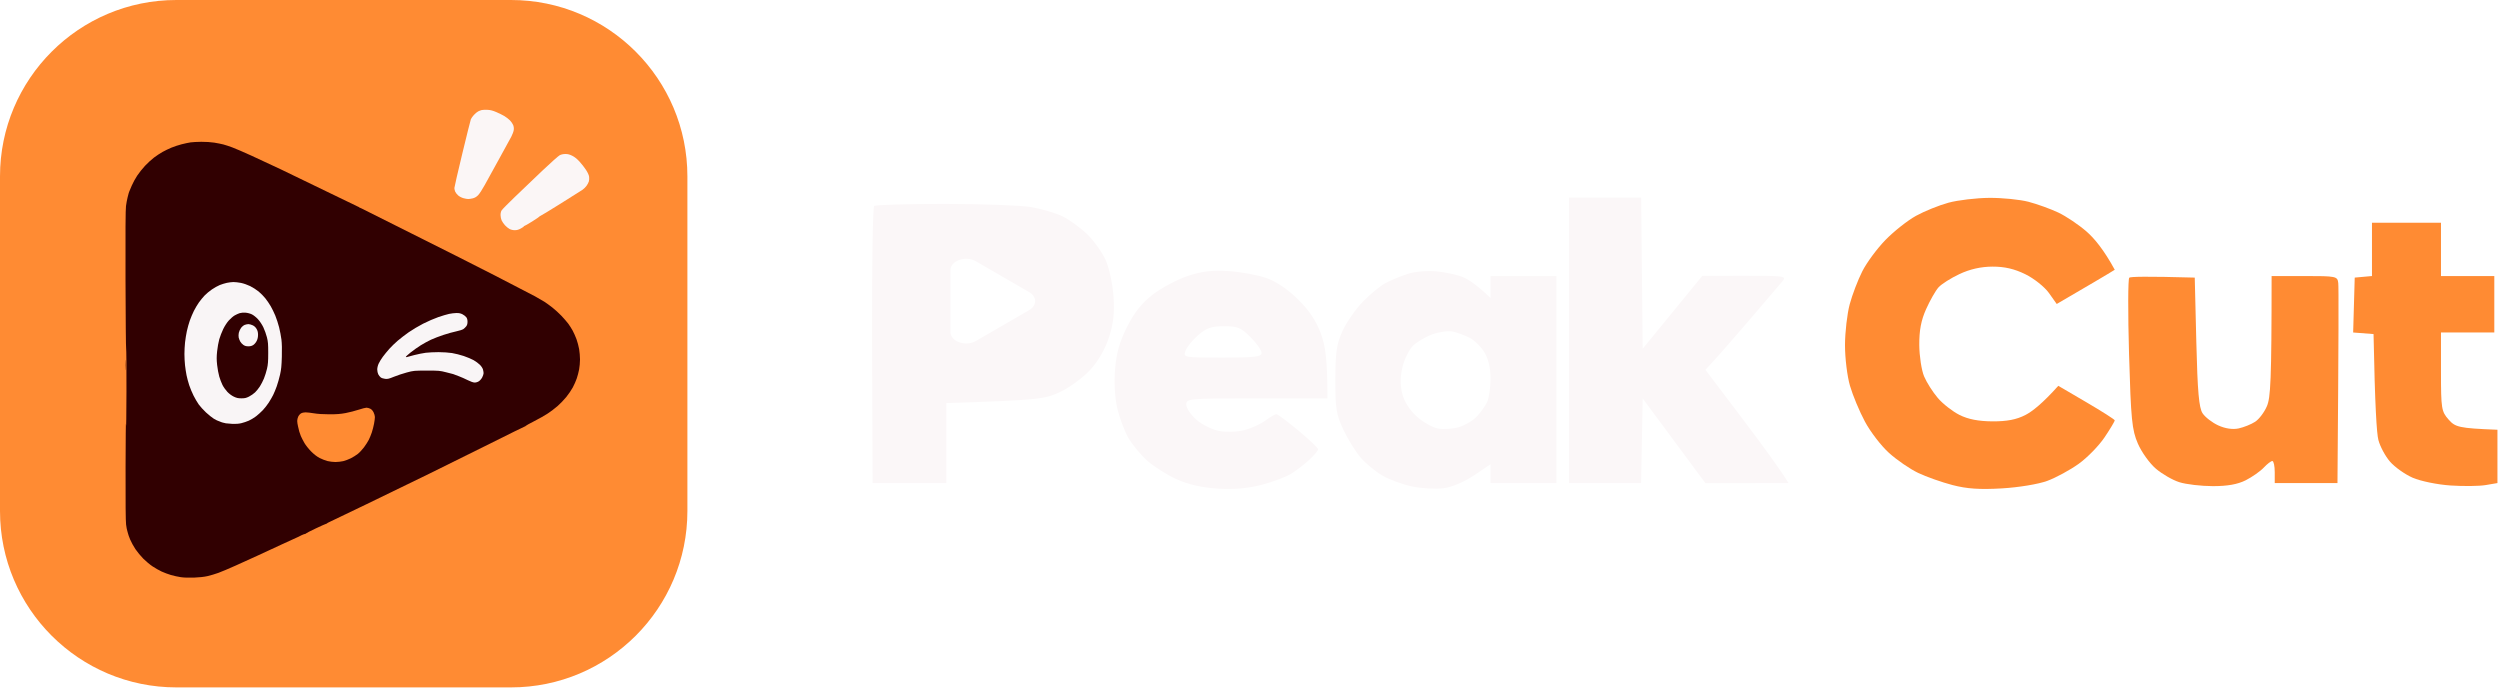
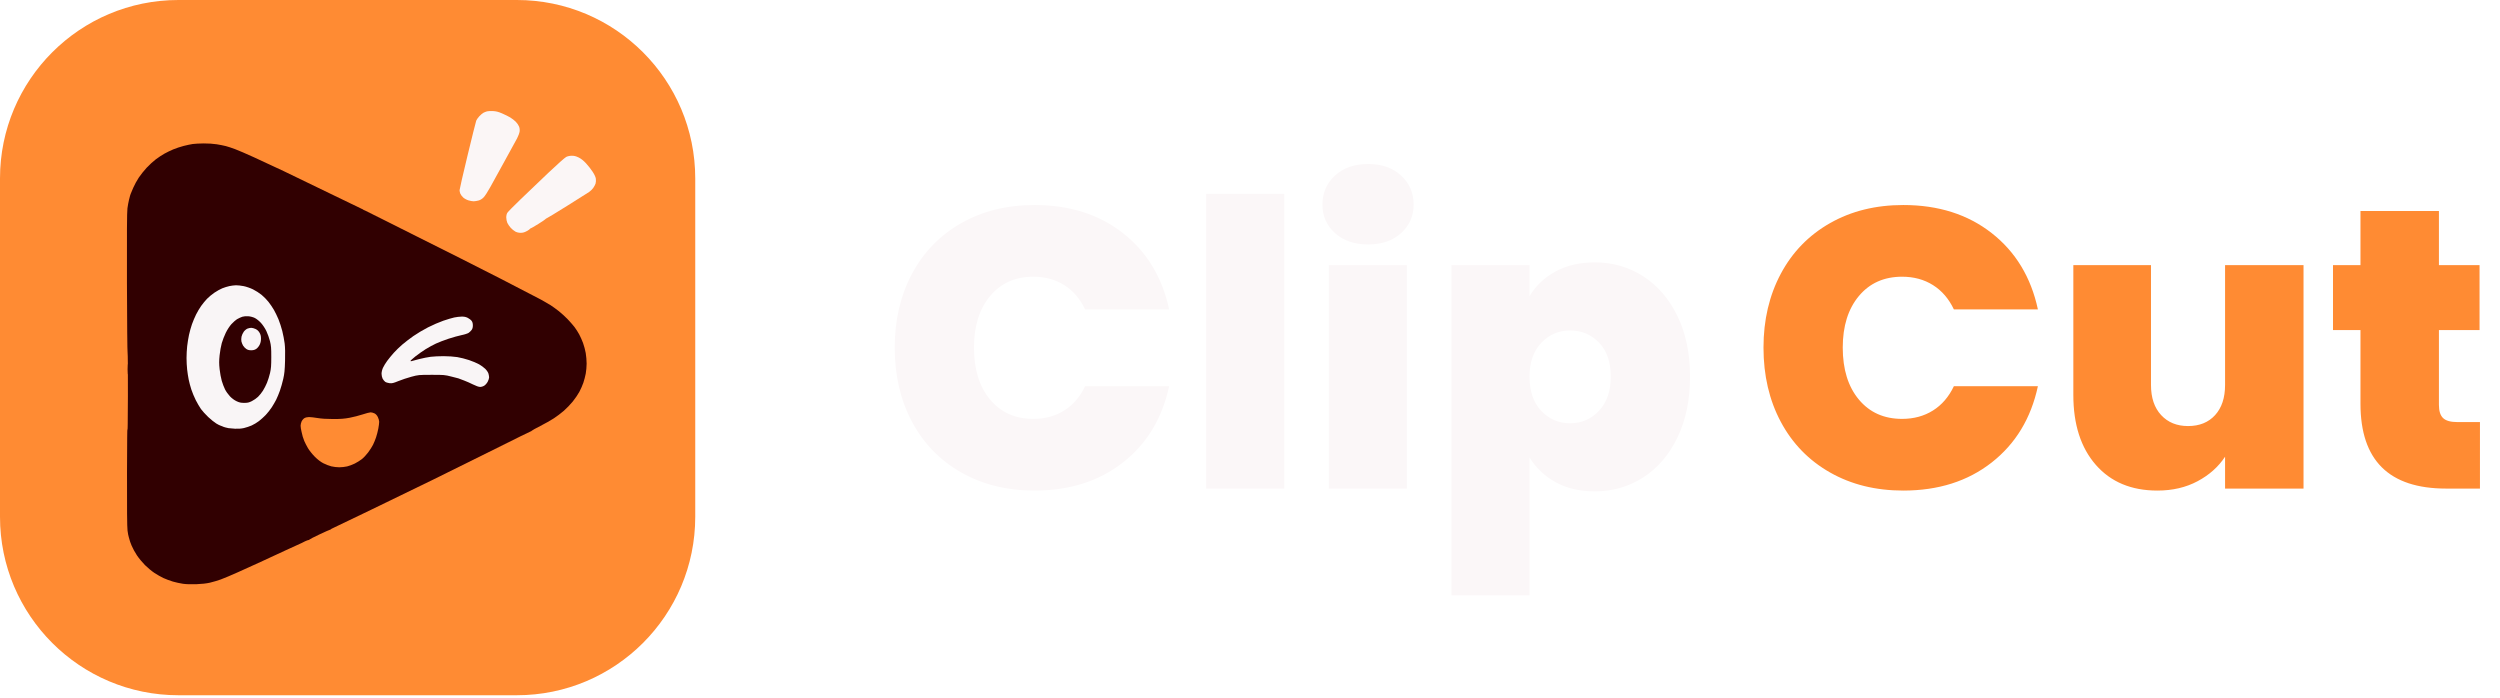
- <svg xmlns="http://www.w3.org/2000/svg" width="797" height="220" viewBox="0 0 797 220" fill="none">
-   <path d="M378.686 87.97C383.186 86.48 386.436 86.09 391.686 86.43C395.536 86.67 400.936 87.67 403.686 88.63C406.886 89.76 410.536 92.211 413.806 95.44C417.346 98.93 419.596 102.28 421.056 106.25C422.526 110.22 423.186 114.32 423.186 127H400.686C378.857 127 378.186 127.06 378.186 129C378.186 130.1 379.646 132.27 381.436 133.83C383.226 135.38 386.486 136.99 388.686 137.4C390.906 137.82 394.466 137.7 396.686 137.13C398.886 136.57 401.926 135.18 403.436 134.05C404.945 132.921 406.525 132.021 406.936 132.04C407.347 132.061 410.507 134.421 413.966 137.29C417.416 140.16 420.226 142.84 420.216 143.25C420.196 143.66 418.946 145.15 417.436 146.55C415.926 147.95 413.336 149.95 411.686 150.99C410.035 152.03 405.755 153.64 402.186 154.57C397.716 155.72 393.345 156.099 388.186 155.77C383.206 155.449 378.836 154.46 375.186 152.82C372.156 151.47 367.946 148.81 365.806 146.93C363.676 145.04 360.916 141.7 359.666 139.5C358.426 137.3 356.847 133.03 356.157 130C355.397 126.66 355.136 121.75 355.506 117.5C355.936 112.39 356.996 108.75 359.396 104.04C361.726 99.46 364.146 96.46 367.686 93.769C370.436 91.68 375.386 89.07 378.686 87.97ZM390.226 104C386.206 104 384.636 104.54 381.976 106.84C380.166 108.41 378.346 110.66 377.936 111.84C377.196 113.98 377.317 114 389.686 114C400.125 114 402.186 113.75 402.186 112.5C402.186 111.68 400.616 109.43 398.686 107.5C395.626 104.44 394.566 104 390.226 104Z" fill-rule="evenodd" clip-rule="evenodd" fill="#FBF7F8" />
-   <path d="M448.686 87.34C450.996 86.58 454.906 86.23 457.936 86.51C460.826 86.78 464.646 87.62 466.436 88.37C468.226 89.12 470.926 90.92 475.186 95V88H496.186V154H475.186V148L469.936 151.53C466.736 153.68 462.926 155.29 460.186 155.65C457.716 155.97 453.216 155.72 450.186 155.09C447.156 154.45 442.886 152.889 440.686 151.6C438.486 150.32 435.377 147.749 433.777 145.89C432.177 144.02 429.697 140.03 428.277 137C425.997 132.16 425.686 130.24 425.706 121C425.726 112.24 426.106 109.67 428.006 105.5C429.256 102.75 432.177 98.55 434.487 96.17C436.796 93.79 440.036 91.13 441.686 90.25C443.336 89.38 446.486 88.07 448.686 87.34ZM463.186 105.71C461.816 105.39 458.885 105.78 456.686 106.57C454.486 107.36 451.676 109.02 450.436 110.25C449.196 111.49 447.706 114.53 447.117 117C446.377 120.07 446.356 122.77 447.036 125.5C447.656 127.98 449.397 130.74 451.617 132.75C453.576 134.54 456.646 136.27 458.436 136.61C460.226 136.95 463.266 136.739 465.186 136.14C467.116 135.55 469.646 134.04 470.816 132.78C471.976 131.53 473.446 129.49 474.066 128.25C474.676 127.01 475.186 123.64 475.186 120.75C475.179 117.25 474.512 114.417 473.186 112.25C472.086 110.46 469.946 108.39 468.436 107.64C466.926 106.89 464.566 106.02 463.186 105.71Z" fill-rule="evenodd" clip-rule="evenodd" fill="#FBF7F8" />
-   <path d="M523.686 111.18L542.686 87.95L556.186 87.93C569.055 87.91 569.616 87.99 568.206 89.71C567.386 90.69 562.476 96.45 557.286 102.5C552.107 108.55 546.916 114.49 543.686 117.89L555.266 133.2C561.636 141.61 567.596 149.74 570.186 154L543.686 154.03L523.686 127.03L523.186 154H500.186V63H523.206L523.686 111.18Z" fill="#FBF7F8" />
-   <path d="M301.106 65.01C312.975 65.01 325.385 65.46 328.686 66.01C331.986 66.57 336.486 67.89 338.686 68.95C340.886 70.02 344.457 72.6 346.617 74.69C348.776 76.79 351.437 80.53 352.527 83C353.617 85.47 354.727 90.65 354.987 94.5C355.347 99.67 354.976 103.05 353.576 107.43C352.386 111.16 350.196 115 347.686 117.78C345.486 120.21 341.216 123.39 338.186 124.85C333.166 127.269 331.345 127.54 301.686 128.5V154H278.186L278.016 110.17C277.926 86.067 278.226 66.041 278.686 65.67C279.148 65.3 289.238 65 301.106 65.01ZM311.121 83.299C307.84 81.398 303 83.103 303 86.161V105.839C303 108.896 307.84 110.602 311.121 108.701L328.106 98.862C330.631 97.399 330.631 94.601 328.106 93.138L311.121 83.299Z" fill-rule="evenodd" clip-rule="evenodd" fill="#FBF7F8" />
-   <path d="M634.186 63.08C638.306 63.05 643.936 63.61 646.686 64.33C649.436 65.05 653.706 66.59 656.186 67.76C658.666 68.93 662.706 71.65 665.186 73.81C667.666 75.97 670.696 79.6 674.186 86L671.936 87.37C670.695 88.131 666.534 90.581 655.686 96.91L653.186 93.39C651.806 91.46 648.436 88.77 645.686 87.43C642.196 85.71 639.026 84.98 635.186 85C631.536 85.01 628.006 85.811 624.686 87.37C621.936 88.66 618.927 90.571 617.996 91.611C617.066 92.651 615.296 95.75 614.066 98.5C612.446 102.09 611.837 105.33 611.867 110C611.897 113.57 612.587 118.07 613.407 120C614.217 121.93 616.187 125.02 617.786 126.89C619.376 128.75 622.486 131.18 624.686 132.28C627.436 133.66 630.716 134.3 635.186 134.33C639.826 134.35 642.826 133.77 645.686 132.31C647.886 131.18 651.146 128.62 656.186 123L665.157 128.25C670.086 131.14 674.146 133.72 674.176 134C674.206 134.28 672.756 136.7 670.956 139.39C669.156 142.08 665.436 145.9 662.686 147.87C659.936 149.84 655.436 152.28 652.686 153.3C649.836 154.35 643.605 155.38 638.186 155.7C631.146 156.11 627.066 155.84 622.436 154.63C618.996 153.73 614.066 151.99 611.476 150.75C608.886 149.51 604.726 146.66 602.226 144.401C599.726 142.151 596.267 137.65 594.536 134.401C592.797 131.161 590.657 126.03 589.777 123C588.887 119.97 588.176 114.13 588.186 110C588.196 105.88 588.876 100.03 589.686 97C590.496 93.97 592.307 89.25 593.697 86.5C595.077 83.75 598.406 79.25 601.086 76.5C603.756 73.75 608.136 70.29 610.816 68.81C613.496 67.33 618.166 65.44 621.186 64.62C624.206 63.8 630.056 63.11 634.186 63.08Z" fill="#FF8B33" />
-   <path d="M734.686 88C744.835 88 745.196 88.08 745.436 90.25C745.576 91.49 745.576 106.341 745.186 154H725.186V150.5C725.186 148.571 724.846 146.991 724.436 146.97C724.025 146.951 722.785 147.901 721.686 149.07C720.586 150.25 717.996 152.061 715.936 153.111C713.346 154.41 710.095 154.991 705.436 154.981C701.726 154.971 696.936 154.411 694.796 153.731C692.646 153.061 689.276 151.11 687.296 149.42C685.306 147.73 682.726 144.13 681.556 141.42C679.666 137.05 679.347 133.86 678.737 112.8C678.367 99.773 678.396 88.844 678.816 88.52C679.237 88.2 684.109 88.06 699.686 88.5L700.186 109C700.576 124.909 701.026 130.009 702.186 131.76C703.006 133 705.256 134.74 707.186 135.62C709.406 136.64 711.786 136.99 713.686 136.58C715.336 136.22 717.696 135.27 718.936 134.46C720.176 133.66 721.866 131.43 722.686 129.5C723.846 126.8 724.186 121.67 724.186 88H734.686Z" fill="#FF8B33" />
-   <path d="M778.186 88H795.186V106H778.186V118.5C778.186 130.3 778.326 131.15 780.606 133.75C782.726 136.16 783.837 136.53 796.186 137V154L792.436 154.64C790.376 154.99 785.305 155.05 781.186 154.77C777.026 154.49 771.686 153.39 769.186 152.31C766.706 151.23 763.446 148.92 761.936 147.17C760.426 145.43 758.756 142.31 758.226 140.25C757.696 138.19 757.136 129.75 756.686 106.5L750.186 106L750.686 88.5L756.186 88V71H778.186V88Z" fill="#FF8B33" />
+ <svg xmlns="http://www.w3.org/2000/svg" width="788" height="220" viewBox="0 0 788 220" fill="none">
+   <path d="M326.078 64.623Q342.647 64.623 353.945 73.473Q365.243 82.323 368.506 97.512H342.02Q339.635 92.491 335.429 89.855Q331.224 87.219 325.701 87.219Q317.165 87.219 312.081 93.307Q306.997 99.395 306.997 109.563Q306.997 119.856 312.081 125.944Q317.165 132.032 325.701 132.032Q331.224 132.032 335.429 129.396Q339.635 126.76 342.02 121.739H368.506Q365.243 136.928 353.945 145.778Q342.647 154.628 326.078 154.628Q313.023 154.628 302.98 148.916Q292.938 143.205 287.477 132.974Q282.017 122.743 282.017 109.563Q282.017 96.508 287.477 86.277Q292.938 76.047 302.98 70.335Q313.023 64.623 326.078 64.623ZM404.784 61.109V154.0H380.181V61.109ZM416.835 64.498Q416.835 58.975 420.789 55.334Q424.743 51.694 431.271 51.694Q437.673 51.694 441.627 55.334Q445.581 58.975 445.581 64.498Q445.581 69.896 441.627 73.473Q437.673 77.051 431.271 77.051Q424.743 77.051 420.789 73.473Q416.835 69.896 416.835 64.498ZM443.447 83.578V154.0H418.843V83.578ZM502.697 82.7Q511.107 82.7 517.949 87.093Q524.79 91.487 528.744 99.646Q532.698 107.805 532.698 118.726Q532.698 129.647 528.744 137.87Q524.79 146.092 517.949 150.485Q511.107 154.879 502.697 154.879Q495.542 154.879 490.332 151.992Q485.123 149.104 482.11 144.209V187.642H457.506V83.578H482.11V93.37Q484.997 88.474 490.269 85.587Q495.542 82.7 502.697 82.7ZM494.914 104.165Q489.516 104.165 485.813 108.056Q482.11 111.948 482.11 118.726Q482.11 125.63 485.813 129.522Q489.516 133.413 494.914 133.413Q500.312 133.413 504.015 129.459Q507.718 125.505 507.718 118.726Q507.718 111.822 504.015 107.994Q500.312 104.165 494.914 104.165Z" fill="#FBF7F8" />
+   <path d="M599.914 64.623Q616.484 64.623 627.781 73.473Q639.079 82.323 642.343 97.512H615.856Q613.471 92.491 609.266 89.855Q605.061 87.219 599.537 87.219Q591.001 87.219 585.917 93.307Q580.834 99.395 580.834 109.563Q580.834 119.856 585.917 125.944Q591.001 132.032 599.537 132.032Q605.061 132.032 609.266 129.396Q613.471 126.76 615.856 121.739H642.343Q639.079 136.928 627.781 145.778Q616.484 154.628 599.914 154.628Q586.859 154.628 576.817 148.916Q566.774 143.205 561.314 132.974Q555.853 122.743 555.853 109.563Q555.853 96.508 561.314 86.277Q566.774 76.047 576.817 70.335Q586.859 64.623 599.914 64.623ZM726.071 83.578V154.0H701.341V143.958Q698.203 148.728 692.68 151.678Q687.157 154.628 680.001 154.628Q667.7 154.628 660.607 146.531Q653.515 138.434 653.515 124.501V83.578H677.993V121.362Q677.993 127.388 681.194 130.84Q684.395 134.292 689.667 134.292Q695.065 134.292 698.203 130.84Q701.341 127.388 701.341 121.362V83.578ZM781.68 133.037V154.0H771.01Q744.021 154.0 744.021 127.262V104.039H735.36V83.578H744.021V66.506H768.75V83.578H781.554V104.039H768.75V127.639Q768.75 130.526 770.068 131.781Q771.386 133.037 774.525 133.037Z" fill="#FF8B33" />
  <path d="M162.894 0H56.248C25.183 0 0 25.183 0 56.248V162.894C0 193.959 25.183 219.142 56.248 219.142H162.894C193.959 219.142 219.142 193.959 219.142 162.894V56.248C219.142 25.183 193.959 0 162.894 0Z" fill="#FF8B33" />
  <path d="M57.863 46.005C58.838 45.756 60.136 45.478 60.751 45.391C61.365 45.301 62.917 45.219 64.197 45.208C65.514 45.195 67.294 45.31 68.295 45.473C69.269 45.629 70.567 45.888 71.182 46.047C71.797 46.205 73.095 46.632 74.069 46.995C75.043 47.356 77.726 48.514 80.03 49.565C82.336 50.614 86.568 52.585 89.437 53.943C92.305 55.302 99.011 58.546 104.339 61.153C109.666 63.759 114.109 65.906 114.211 65.924C114.313 65.945 114.44 66.016 114.49 66.083C114.541 66.152 114.707 66.236 114.856 66.269C115.005 66.305 115.215 66.4 115.321 66.481C115.427 66.562 122.556 70.135 131.162 74.419C139.768 78.705 151.713 84.725 157.706 87.802C163.698 90.876 169.484 93.876 170.559 94.465C171.633 95.055 172.977 95.832 173.539 96.192C174.102 96.552 175.234 97.37 176.054 98.009C176.873 98.648 178.175 99.831 178.947 100.64C179.716 101.447 180.694 102.57 181.117 103.133C181.539 103.696 182.184 104.702 182.549 105.369C182.914 106.036 183.467 107.271 183.778 108.117C184.09 108.963 184.47 110.389 184.624 111.285C184.779 112.181 184.905 113.67 184.905 114.592C184.905 115.515 184.781 116.94 184.628 117.76C184.475 118.58 184.134 119.879 183.872 120.648C183.611 121.416 183.043 122.703 182.612 123.508C182.18 124.313 181.241 125.694 180.524 126.574C179.807 127.455 178.55 128.759 177.73 129.473C176.911 130.187 175.486 131.264 174.564 131.865C173.641 132.467 171.714 133.557 170.279 134.284C168.845 135.013 167.629 135.687 167.578 135.784C167.528 135.881 167.422 135.952 167.345 135.944C167.269 135.935 162.448 138.309 156.635 141.219C150.821 144.13 141.915 148.542 136.843 151.024C131.771 153.506 122.802 157.862 116.912 160.706C111.02 163.551 105.758 166.078 105.216 166.322C104.674 166.566 104.234 166.808 104.238 166.858C104.242 166.909 104.141 166.961 104.013 166.972C103.884 166.983 102.398 167.647 100.706 168.444C99.015 169.242 97.59 169.974 97.54 170.069C97.489 170.166 97.363 170.233 97.26 170.218C97.158 170.203 96.655 170.384 96.142 170.621C95.63 170.855 95.168 171.09 95.118 171.142C95.068 171.194 94.941 171.25 94.839 171.267C94.736 171.284 92.557 172.279 89.996 173.479C87.434 174.677 83.871 176.33 82.079 177.15C80.285 177.968 77.143 179.395 75.094 180.319C73.045 181.243 70.573 182.287 69.599 182.639C68.624 182.991 67.075 183.453 66.153 183.664C65.089 183.908 63.522 184.083 61.868 184.143C60.264 184.202 58.651 184.15 57.677 184.008C56.805 183.882 55.382 183.571 54.511 183.317C53.639 183.062 52.298 182.563 51.53 182.205C50.761 181.849 49.462 181.111 48.643 180.567C47.823 180.023 46.493 178.916 45.689 178.109C44.884 177.302 43.749 175.927 43.166 175.057C42.583 174.187 41.827 172.802 41.488 171.983C41.149 171.163 40.849 170.324 40.823 170.119C40.797 169.914 40.691 169.536 40.588 169.281C40.484 169.024 40.307 168.101 40.195 167.231C40.058 166.162 40.004 160.206 40.033 148.877C40.056 139.654 40.119 133.574 40.175 135.368C40.229 137.161 40.292 132.445 40.315 124.887C40.335 117.33 40.29 111.145 40.214 111.145C40.138 111.145 40.048 101.272 40.015 89.205C39.974 73.655 40.017 66.802 40.166 65.68C40.281 64.808 40.507 63.593 40.665 62.978C40.823 62.364 40.974 61.777 40.998 61.674C41.023 61.572 41.108 61.32 41.186 61.115C41.267 60.91 41.637 60.029 42.012 59.159C42.384 58.287 43.163 56.861 43.74 55.991C44.318 55.119 45.448 53.703 46.251 52.844C47.054 51.985 48.339 50.807 49.109 50.228C49.876 49.648 51.092 48.847 51.809 48.445C52.527 48.042 53.784 47.431 54.604 47.088C55.423 46.743 56.889 46.257 57.863 46.005ZM40.119 117.76C40.084 118.477 40.056 117.85 40.056 116.363C40.056 114.876 40.084 114.291 40.119 115.058C40.154 115.828 40.154 117.043 40.119 117.76Z" fill-rule="evenodd" clip-rule="evenodd" fill="#310001" />
  <path d="M152.397 35.536C152.704 35.376 153.207 35.18 153.515 35.098C153.822 35.016 154.66 34.979 155.377 35.012C156.372 35.059 157.058 35.234 158.265 35.752C159.134 36.125 160.297 36.702 160.846 37.034C161.396 37.366 162.174 37.973 162.579 38.383C162.985 38.793 163.445 39.464 163.603 39.874C163.793 40.364 163.855 40.906 163.784 41.458C163.722 41.918 163.367 42.883 162.99 43.6C162.614 44.318 160.867 47.504 159.108 50.681C157.348 53.858 155.292 57.588 154.539 58.973C153.76 60.402 152.842 61.812 152.41 62.241C151.898 62.752 151.365 63.066 150.767 63.219C150.281 63.344 149.61 63.445 149.277 63.447C148.943 63.448 148.232 63.322 147.694 63.167C147.155 63.012 146.408 62.614 146.034 62.28C145.659 61.947 145.24 61.403 145.103 61.069C144.965 60.735 144.853 60.232 144.855 59.951C144.855 59.67 145.989 54.743 147.373 49.004C148.757 43.265 149.99 38.318 150.113 38.01C150.236 37.703 150.674 37.086 151.087 36.639C151.501 36.192 152.09 35.694 152.397 35.536Z" fill="#FBF7F8" fill-opacity="0.99" />
  <path d="M172.887 54.428C175.551 51.898 178.065 49.662 178.475 49.462C178.935 49.237 179.613 49.095 180.245 49.093C181.005 49.092 181.558 49.231 182.387 49.636C183.138 50.001 183.896 50.599 184.697 51.456C185.351 52.157 186.295 53.358 186.794 54.128C187.399 55.06 187.739 55.805 187.815 56.364C187.876 56.826 187.835 57.495 187.724 57.855C187.614 58.214 187.278 58.842 186.98 59.252C186.681 59.662 186.112 60.221 185.716 60.493C185.319 60.765 182.165 62.755 178.708 64.918C175.251 67.08 172.337 68.848 172.235 68.848C172.133 68.848 172.028 68.921 172.002 69.01C171.976 69.1 170.929 69.812 169.674 70.594C168.418 71.377 167.308 72.016 167.206 72.016C167.103 72.016 167.021 72.079 167.025 72.156C167.029 72.232 166.589 72.54 166.047 72.84C165.334 73.233 164.808 73.384 164.132 73.385C163.551 73.387 162.921 73.246 162.456 73.005C162.046 72.793 161.381 72.254 160.977 71.805C160.574 71.358 160.094 70.656 159.911 70.246C159.727 69.836 159.576 69.081 159.574 68.569C159.57 67.989 159.699 67.427 159.911 67.078C160.097 66.771 162.005 64.835 164.147 62.774C166.291 60.715 170.223 56.958 172.887 54.428Z" fill="#FBF7F8" fill-opacity="0.99" />
  <path d="M110.206 131.678C111.385 131.454 113.229 130.981 114.304 130.625C115.379 130.269 116.512 129.974 116.819 129.971C117.126 129.969 117.67 130.112 118.03 130.291C118.458 130.505 118.825 130.904 119.099 131.456C119.328 131.918 119.518 132.589 119.52 132.946C119.524 133.304 119.399 134.269 119.246 135.089C119.093 135.909 118.769 137.167 118.525 137.884C118.283 138.602 117.853 139.651 117.57 140.213C117.288 140.778 116.607 141.846 116.053 142.589C115.502 143.333 114.61 144.285 114.071 144.708C113.533 145.129 112.527 145.759 111.836 146.105C111.145 146.452 110.055 146.86 109.415 147.013C108.774 147.164 107.664 147.288 106.946 147.29C106.229 147.29 105.099 147.156 104.432 146.992C103.765 146.826 102.634 146.388 101.917 146.019C101.055 145.572 100.14 144.872 99.212 143.944C98.443 143.172 97.473 141.956 97.055 141.238C96.64 140.521 96.124 139.515 95.908 139.002C95.694 138.49 95.472 137.862 95.414 137.605C95.358 137.349 95.185 136.636 95.032 136.021C94.878 135.406 94.749 134.588 94.749 134.204C94.747 133.82 94.893 133.196 95.072 132.818C95.25 132.44 95.649 131.979 95.956 131.793C96.286 131.596 96.878 131.458 97.4 131.456C97.886 131.456 99.103 131.596 100.101 131.765C101.284 131.968 102.988 132.076 104.991 132.078C107.371 132.08 108.548 131.989 110.206 131.678Z" fill="#FF8B33" />
  <path d="M70.064 90.871C70.679 90.623 71.685 90.311 72.3 90.177C72.914 90.043 73.857 89.926 74.395 89.918C74.933 89.911 76.023 90.032 76.817 90.189C77.621 90.349 78.92 90.8 79.751 91.208C80.57 91.612 81.787 92.389 82.451 92.937C83.117 93.483 84.089 94.47 84.61 95.132C85.134 95.791 85.899 96.919 86.315 97.636C86.73 98.353 87.384 99.695 87.766 100.617C88.148 101.54 88.694 103.217 88.977 104.344C89.262 105.471 89.597 107.232 89.724 108.257C89.874 109.481 89.917 111.365 89.848 113.754C89.765 116.674 89.653 117.79 89.28 119.437C89.027 120.564 88.55 122.241 88.222 123.164C87.892 124.086 87.373 125.344 87.064 125.959C86.754 126.573 86.123 127.664 85.659 128.381C85.195 129.098 84.348 130.177 83.774 130.779C83.2 131.381 82.228 132.258 81.613 132.728C80.999 133.198 79.972 133.816 79.331 134.103C78.691 134.388 77.601 134.755 76.91 134.916C76.079 135.109 75.116 135.182 74.069 135.13C73.197 135.085 72.275 135.005 72.02 134.953C71.763 134.899 71.303 134.793 70.996 134.714C70.688 134.636 70.269 134.481 70.064 134.373C69.859 134.263 69.565 134.152 69.412 134.124C69.26 134.094 68.68 133.796 68.129 133.462C67.578 133.127 66.456 132.223 65.638 131.455C64.823 130.686 63.794 129.555 63.357 128.94C62.919 128.325 62.179 127.067 61.714 126.145C61.248 125.223 60.618 123.713 60.317 122.791C60.015 121.869 59.633 120.443 59.469 119.623C59.305 118.803 59.087 117.378 58.985 116.456C58.882 115.533 58.797 113.92 58.797 112.869C58.795 111.818 58.884 110.141 58.994 109.142C59.102 108.143 59.363 106.528 59.573 105.555C59.782 104.581 60.205 103.071 60.508 102.201C60.814 101.331 61.399 99.947 61.807 99.127C62.215 98.307 62.938 97.092 63.411 96.425C63.886 95.758 64.696 94.767 65.214 94.223C65.73 93.677 66.78 92.801 67.55 92.275C68.317 91.75 69.45 91.118 70.064 90.871Z" fill="#FBF7F8" fill-opacity="0.99" />
  <path d="M139.73 101.093C140.96 100.672 142.51 100.209 143.177 100.068C143.843 99.926 144.89 99.801 145.505 99.792C146.321 99.781 146.846 99.889 147.45 100.196C147.904 100.427 148.45 100.854 148.66 101.143C148.923 101.503 149.044 101.955 149.044 102.574C149.044 103.2 148.925 103.64 148.655 104.005C148.441 104.294 148.021 104.7 147.723 104.909C147.425 105.117 146.427 105.438 145.505 105.624C144.583 105.811 142.739 106.321 141.407 106.761C140.075 107.201 138.272 107.89 137.402 108.296C136.532 108.701 135.064 109.502 134.142 110.076C133.22 110.651 131.775 111.671 130.929 112.345C130.083 113.018 129.392 113.651 129.392 113.754C129.392 113.856 129.539 113.89 129.718 113.828C129.897 113.767 130.966 113.48 132.093 113.191C133.22 112.9 134.856 112.574 135.726 112.463C136.595 112.353 138.441 112.263 139.824 112.263C141.206 112.265 143.134 112.394 144.108 112.552C145.082 112.709 146.759 113.133 147.833 113.493C148.908 113.853 150.333 114.453 151 114.827C151.667 115.2 152.567 115.867 153.002 116.307C153.457 116.767 153.872 117.406 153.979 117.807C154.081 118.19 154.167 118.714 154.167 118.971C154.169 119.226 153.98 119.813 153.749 120.274C153.518 120.734 153.034 121.302 152.676 121.537C152.283 121.794 151.747 121.96 151.326 121.958C150.886 121.954 150.056 121.666 149.091 121.181C148.245 120.758 147.01 120.208 146.343 119.962C145.676 119.718 145.008 119.463 144.853 119.4C144.698 119.335 144.531 119.271 144.48 119.258C144.43 119.243 143.424 118.986 142.245 118.686C140.191 118.162 139.935 118.14 136.005 118.146C131.989 118.151 131.862 118.162 129.672 118.749C128.442 119.079 126.598 119.692 125.574 120.113C123.981 120.767 123.577 120.862 122.78 120.777C122.267 120.723 121.64 120.518 121.383 120.324C121.127 120.128 120.77 119.681 120.591 119.331C120.412 118.979 120.265 118.293 120.265 117.807C120.265 117.276 120.442 116.53 120.705 115.943C120.947 115.405 121.546 114.421 122.038 113.754C122.53 113.087 123.456 111.956 124.095 111.238C124.734 110.521 125.943 109.347 126.779 108.63C127.617 107.912 129.199 106.696 130.294 105.928C131.389 105.158 133.457 103.929 134.889 103.194C136.324 102.46 138.501 101.514 139.73 101.093Z" fill="#FBF7F8" fill-opacity="0.99" />
  <path d="M76.398 99.835C76.828 99.697 77.616 99.632 78.26 99.68C78.916 99.73 79.763 99.954 80.309 100.221C80.831 100.476 81.682 101.156 82.241 101.766C82.824 102.401 83.539 103.474 83.956 104.344C84.35 105.164 84.861 106.589 85.092 107.512C85.45 108.945 85.512 109.677 85.508 112.543C85.507 115.271 85.433 116.21 85.117 117.573C84.905 118.496 84.471 119.88 84.156 120.648C83.839 121.417 83.26 122.549 82.867 123.164C82.474 123.778 81.781 124.642 81.325 125.083C80.868 125.523 79.992 126.132 79.378 126.438C78.456 126.894 78.033 126.991 76.957 126.987C75.913 126.984 75.429 126.877 74.535 126.45C73.855 126.126 73.046 125.526 72.469 124.913C71.945 124.361 71.254 123.385 70.932 122.744C70.608 122.103 70.143 120.889 69.899 120.043C69.653 119.197 69.349 117.542 69.221 116.363C69.036 114.66 69.036 113.761 69.219 111.983C69.345 110.754 69.651 109.034 69.899 108.164C70.146 107.294 70.716 105.825 71.163 104.903C71.657 103.888 72.374 102.794 72.977 102.13C73.527 101.529 74.352 100.821 74.814 100.556C75.276 100.291 75.988 99.967 76.398 99.835ZM79.192 103.329C78.885 103.332 78.35 103.442 78.005 103.577C77.66 103.711 77.135 104.147 76.839 104.547C76.543 104.948 76.222 105.652 76.127 106.114C76.031 106.576 76.016 107.247 76.092 107.605C76.169 107.963 76.4 108.551 76.604 108.909C76.809 109.267 77.266 109.753 77.62 109.986C78.076 110.288 78.529 110.409 79.192 110.406C79.853 110.404 80.313 110.275 80.775 109.966C81.144 109.72 81.61 109.153 81.846 108.661C82.135 108.063 82.263 107.456 82.262 106.72C82.258 105.922 82.139 105.445 81.796 104.856C81.483 104.321 81.077 103.945 80.542 103.694C80.107 103.491 79.499 103.327 79.192 103.329Z" fill-rule="evenodd" clip-rule="evenodd" fill="#310001" />
</svg>
